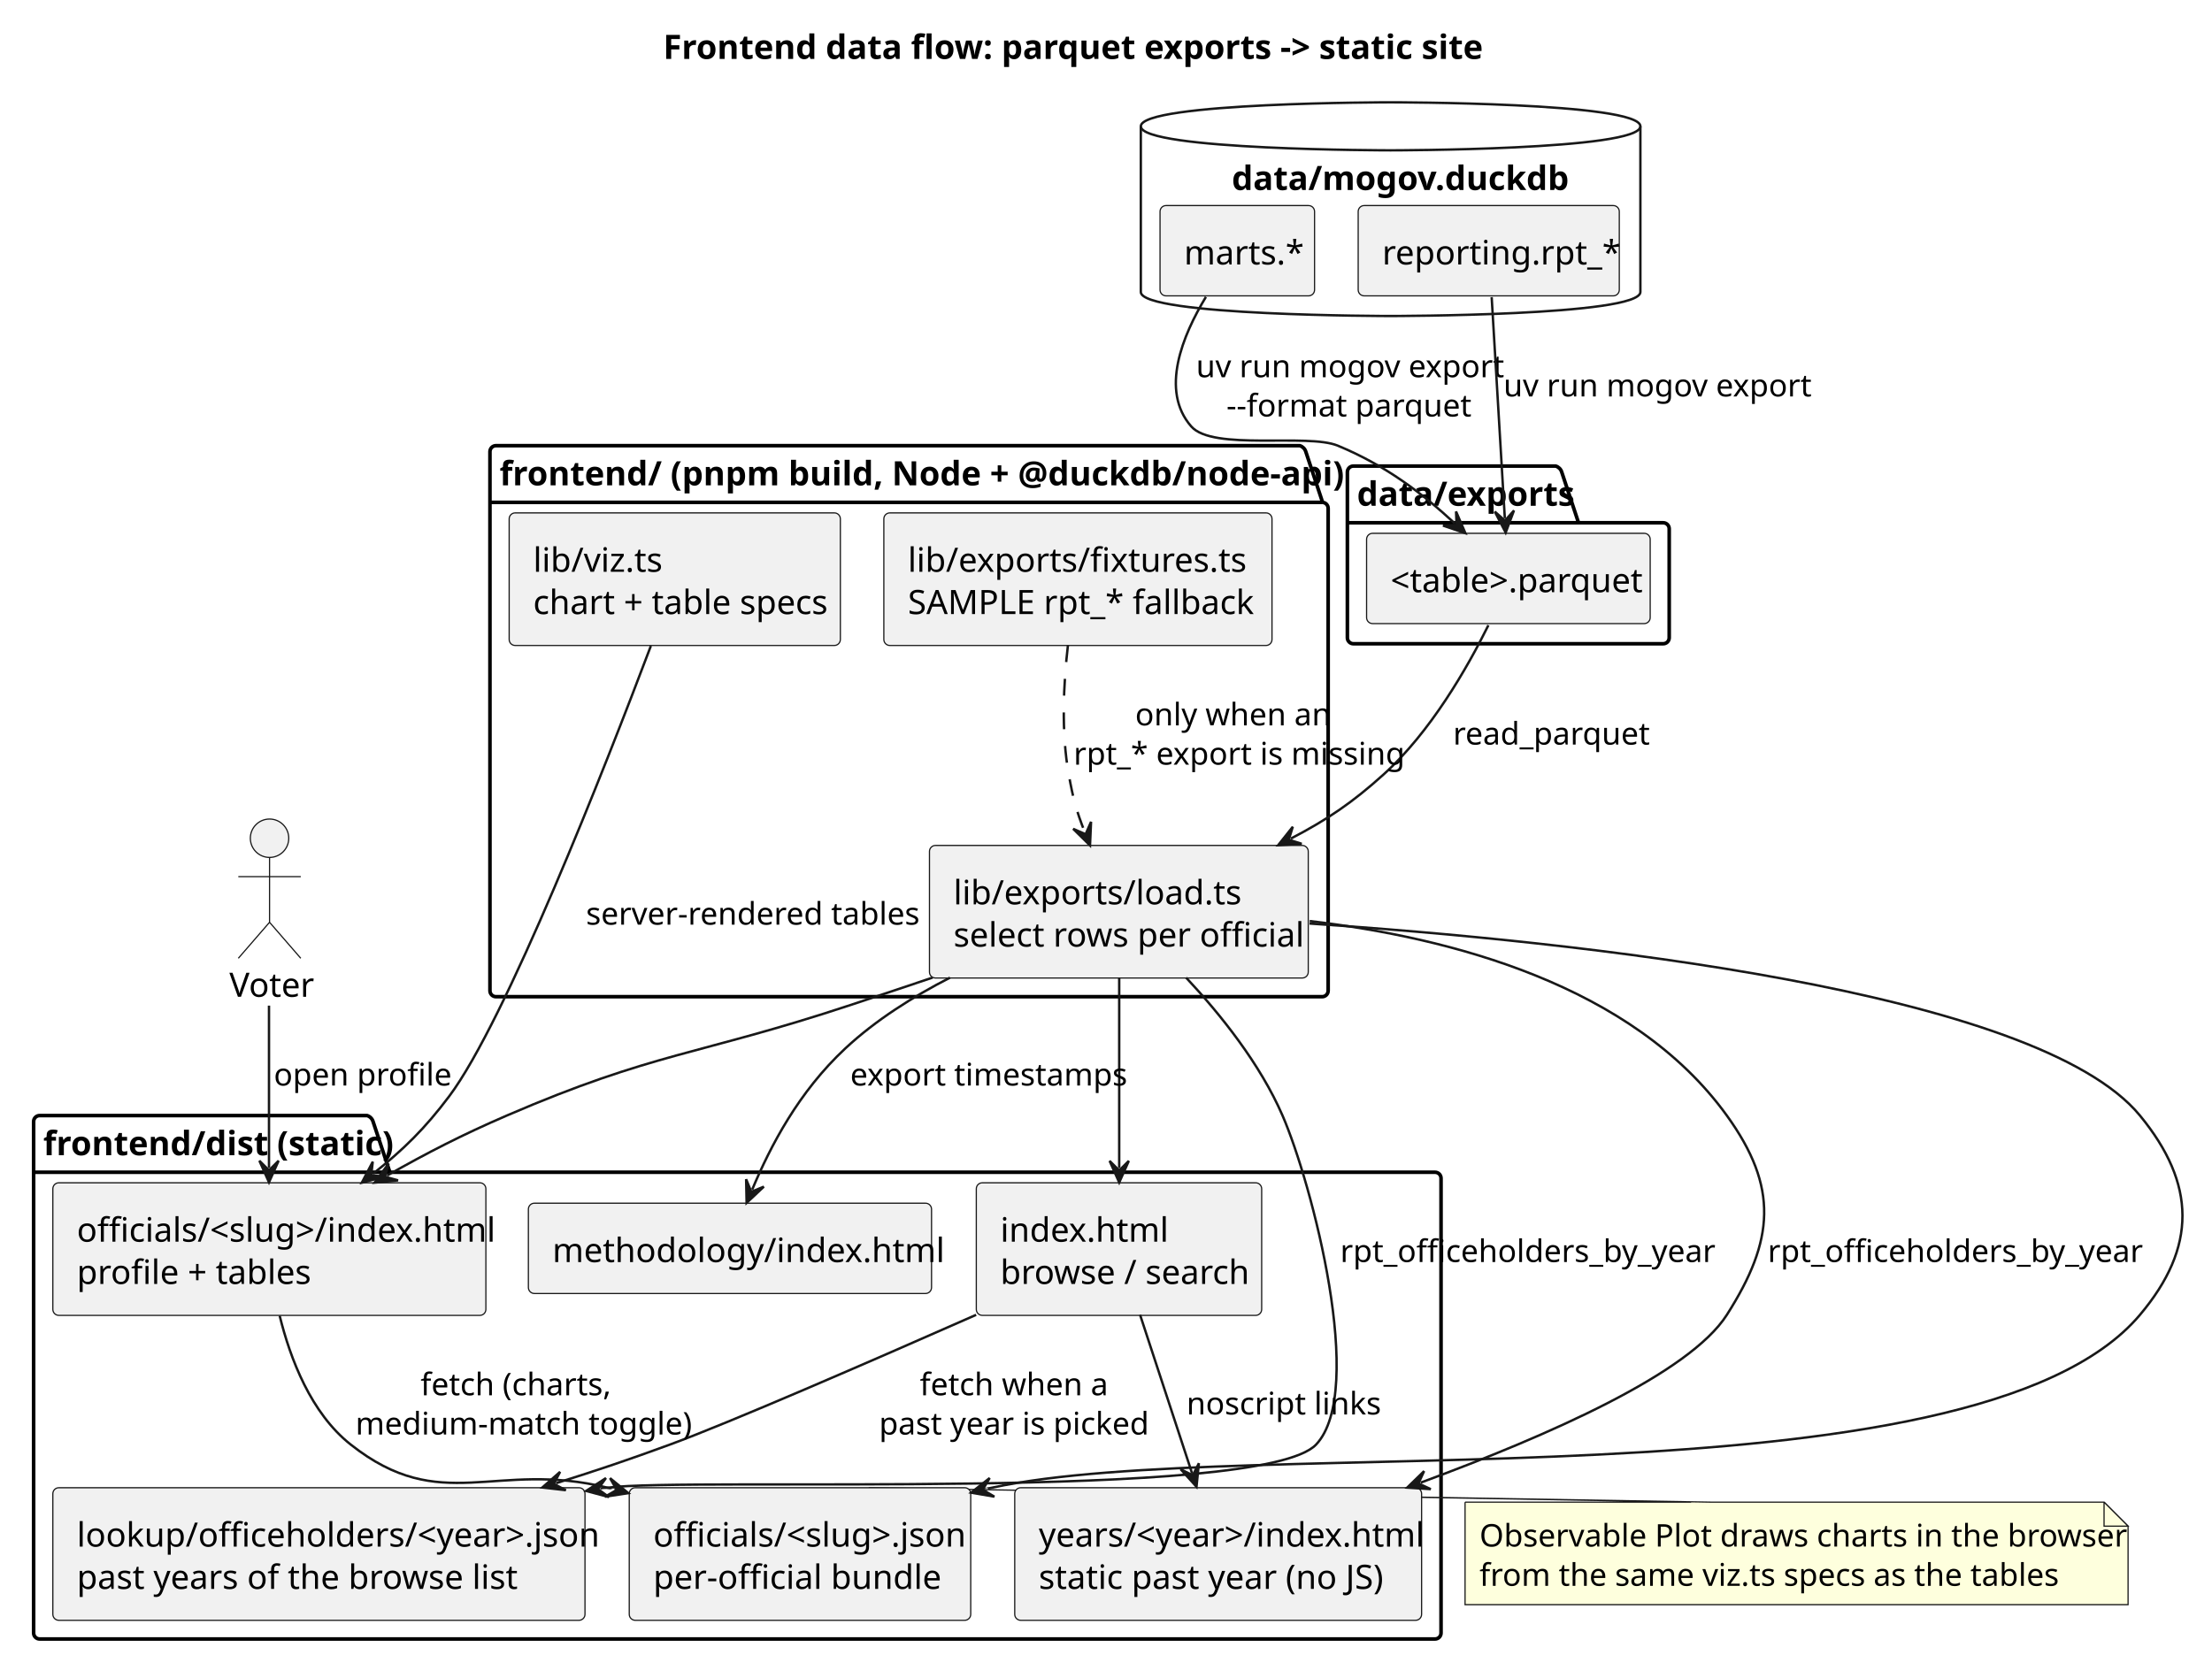
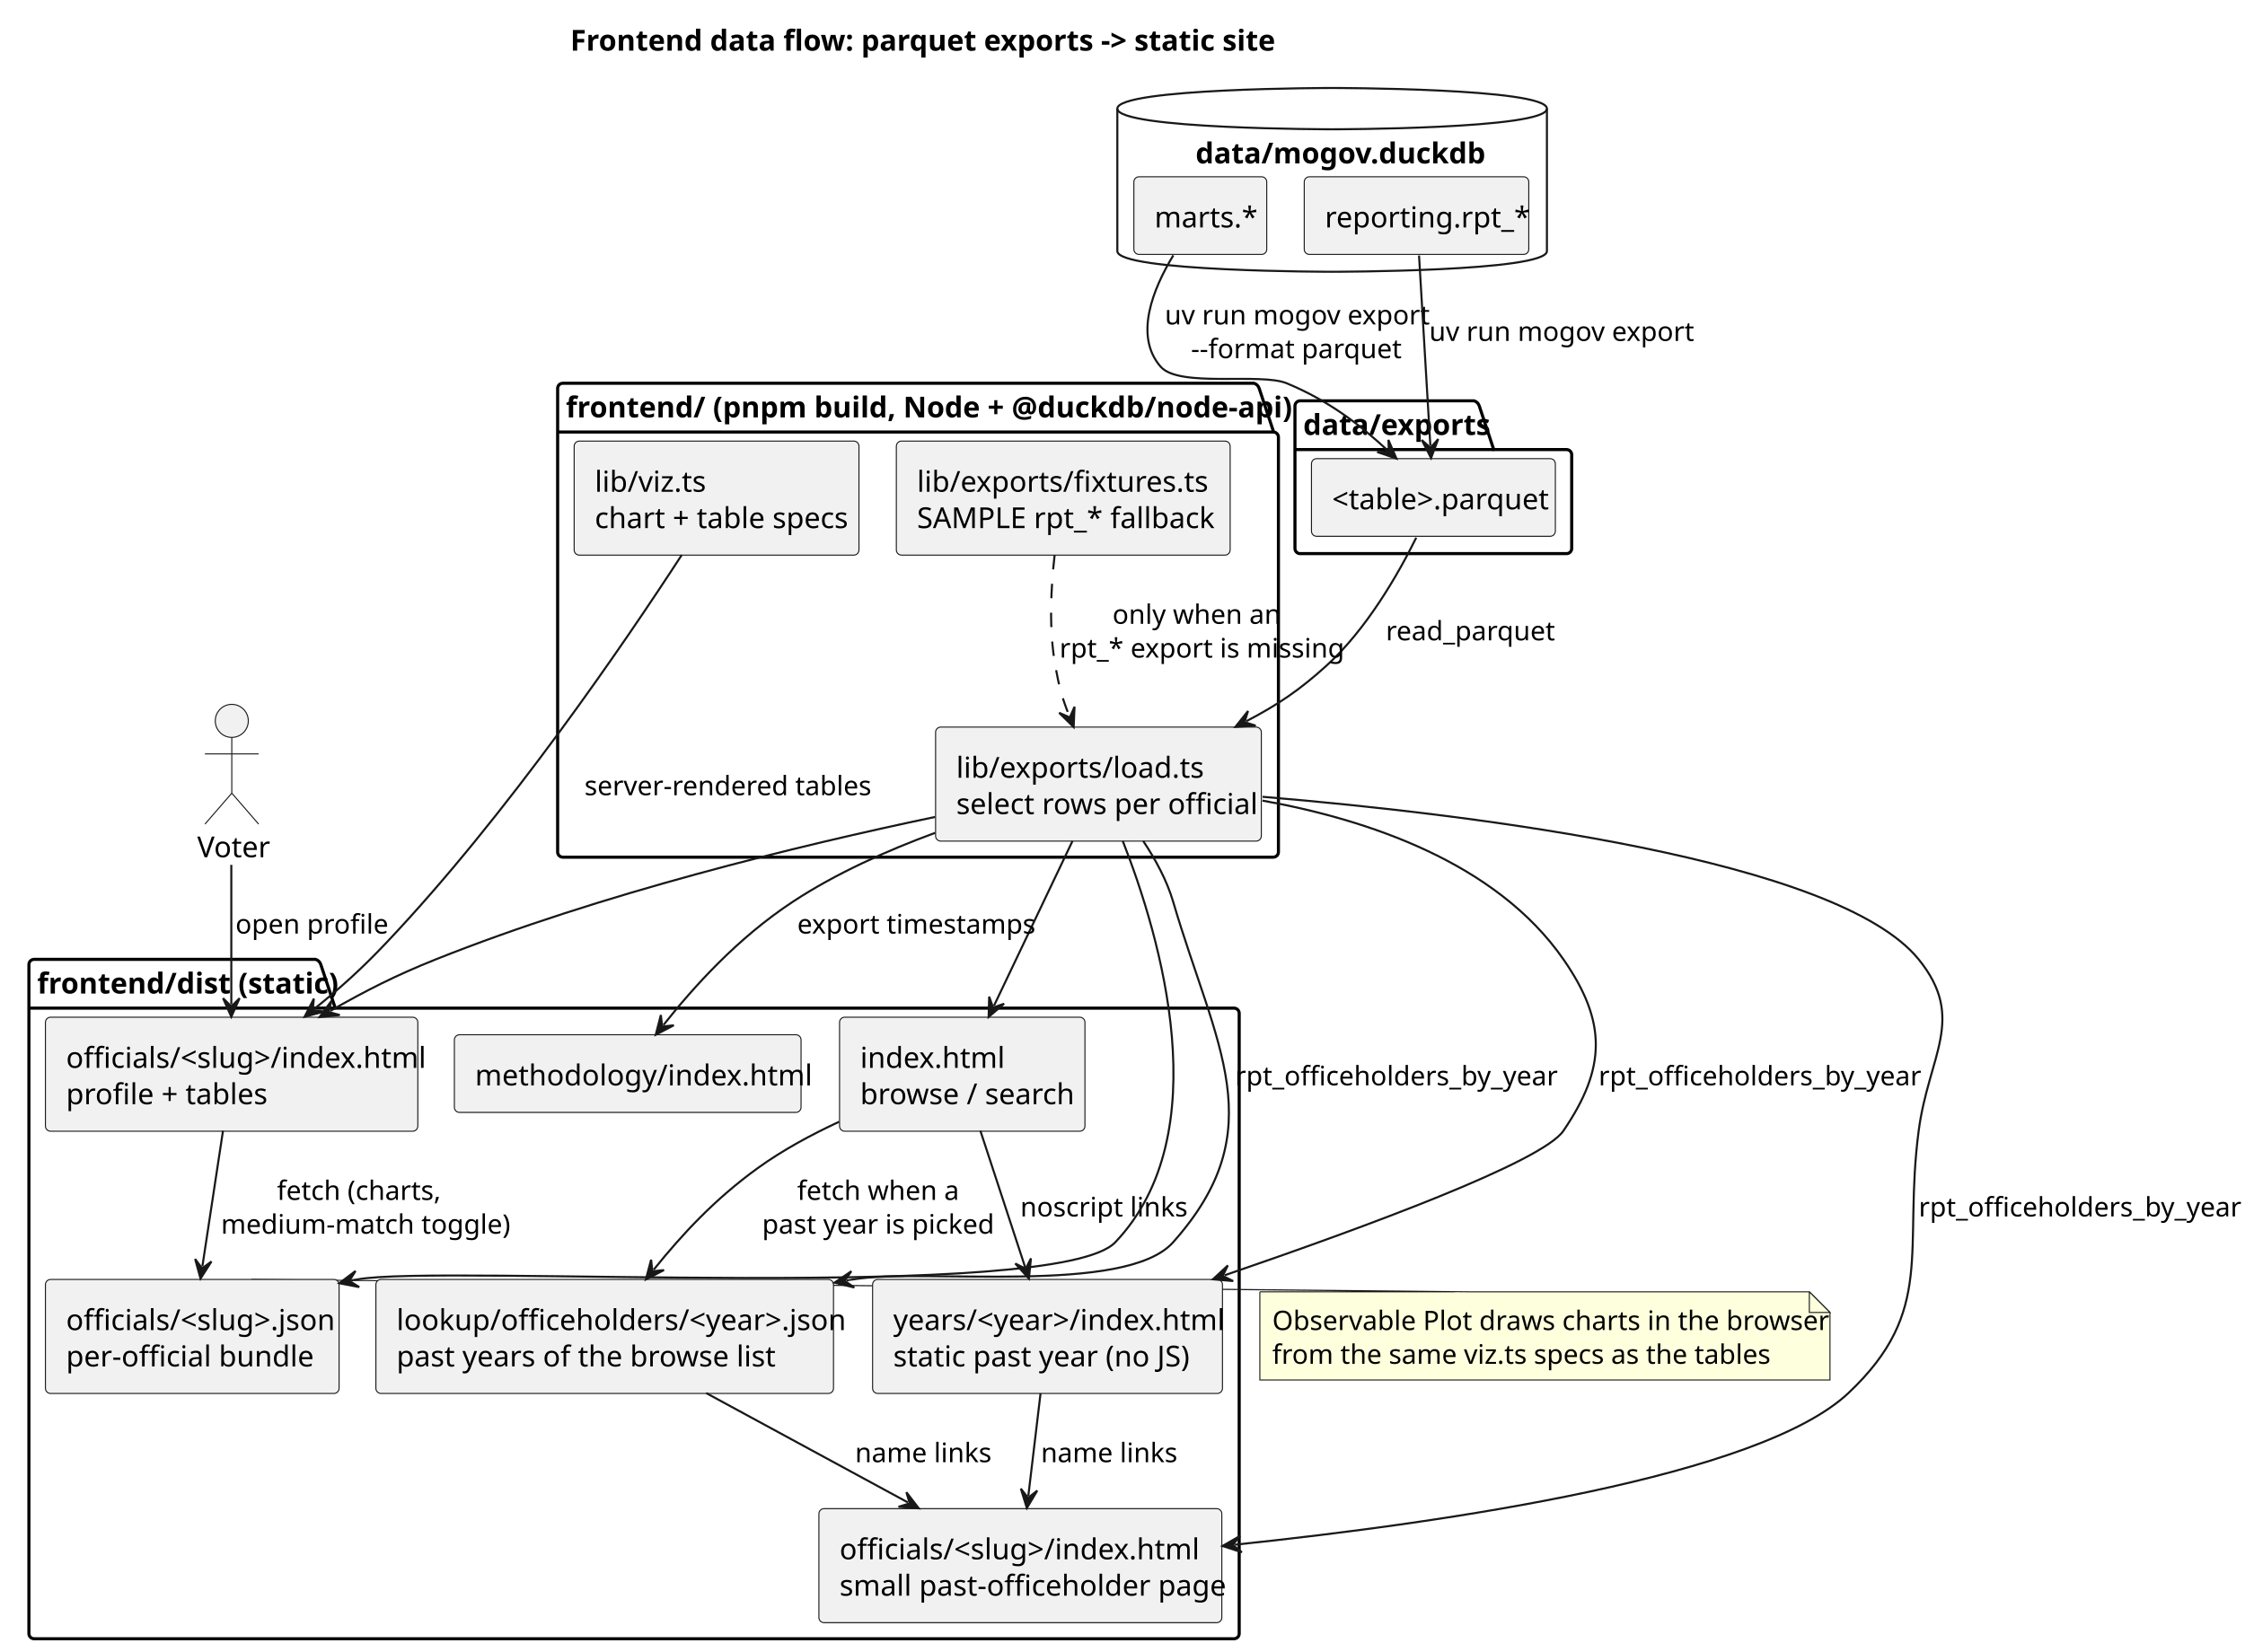
- <svg xmlns="http://www.w3.org/2000/svg" contentStyleType="text/css" height="689px" preserveAspectRatio="none" style="width:921px;height:689px;background:#FFFFFF;" version="1.1" viewBox="0 0 921 689" width="921px" zoomAndPan="magnify">
+ <svg xmlns="http://www.w3.org/2000/svg" contentStyleType="text/css" height="800px" preserveAspectRatio="none" style="width:1087px;height:800px;background:#FFFFFF;" version="1.1" viewBox="0 0 1087 800" width="1087px" zoomAndPan="magnify">
  <defs />
  <g>
    <text fill="#000000" font-family="sans-serif" font-size="14" font-weight="bold" lengthAdjust="spacing" textLength="324.769" x="276.116" y="24.533">Frontend data flow: parquet exports -&gt; static site</text>
    <g id="cluster_wh">
-       <path d="M475,52.609 C475,42.609 579,42.609 579,42.609 C579,42.609 683,42.609 683,52.609 L683,121.609 C683,131.609 579,131.609 579,131.609 C579,131.609 475,131.609 475,121.609 L475,52.609 " fill="none" style="stroke:#181818;stroke-width:1.0;" />
-       <path d="M475,52.609 C475,62.609 579,62.609 579,62.609 C579,62.609 683,62.609 683,52.609 " fill="none" style="stroke:#181818;stroke-width:1.0;" />
-       <text fill="#000000" font-family="sans-serif" font-size="14" font-weight="bold" lengthAdjust="spacing" textLength="132.234" x="512.883" y="79.143">data/mogov.duckdb</text>
+       <path d="M541,52.609 C541,42.609 645,42.609 645,42.609 C645,42.609 749,42.609 749,52.609 L749,121.609 C749,131.609 645,131.609 645,131.609 C645,131.609 541,131.609 541,121.609 L541,52.609 " fill="none" style="stroke:#181818;stroke-width:1.0;" />
+       <path d="M541,52.609 C541,62.609 645,62.609 645,62.609 C645,62.609 749,62.609 749,52.609 " fill="none" style="stroke:#181818;stroke-width:1.0;" />
+       <text fill="#000000" font-family="sans-serif" font-size="14" font-weight="bold" lengthAdjust="spacing" textLength="132.234" x="578.883" y="79.143">data/mogov.duckdb</text>
    </g>
    <g id="cluster_exports">
-       <path d="M563.5,194.109 L647.748,194.109 A3.75,3.75 0 0 1 650.248,196.609 L657.248,217.719 L692.5,217.719 A2.5,2.5 0 0 1 695,220.219 L695,265.609 A2.5,2.5 0 0 1 692.5,268.109 L563.5,268.109 A2.5,2.5 0 0 1 561,265.609 L561,196.609 A2.5,2.5 0 0 1 563.5,194.109 " fill="none" style="stroke:#000000;stroke-width:1.5;" />
-       <line style="stroke:#000000;stroke-width:1.5;" x1="561" x2="657.248" y1="217.719" y2="217.719" />
-       <text fill="#000000" font-family="sans-serif" font-size="14" font-weight="bold" lengthAdjust="spacing" textLength="83.248" x="565" y="210.643">data/exports</text>
+       <path d="M629.5,194.109 L713.748,194.109 A3.75,3.75 0 0 1 716.248,196.609 L723.248,217.719 L758.5,217.719 A2.5,2.5 0 0 1 761,220.219 L761,265.609 A2.5,2.5 0 0 1 758.5,268.109 L629.5,268.109 A2.5,2.5 0 0 1 627,265.609 L627,196.609 A2.5,2.5 0 0 1 629.5,194.109 " fill="none" style="stroke:#000000;stroke-width:1.5;" />
+       <line style="stroke:#000000;stroke-width:1.5;" x1="627" x2="723.248" y1="217.719" y2="217.719" />
+       <text fill="#000000" font-family="sans-serif" font-size="14" font-weight="bold" lengthAdjust="spacing" textLength="83.248" x="631" y="210.643">data/exports</text>
    </g>
    <g id="cluster_frontend/ (pnpm build, Node + @duckdb/node-api)">
-       <path d="M206.5,185.609 L541.183,185.609 A3.75,3.75 0 0 1 543.683,188.109 L550.683,209.219 L550.5,209.219 A2.5,2.5 0 0 1 553,211.719 L553,412.609 A2.5,2.5 0 0 1 550.5,415.109 L206.5,415.109 A2.5,2.5 0 0 1 204,412.609 L204,188.109 A2.5,2.5 0 0 1 206.5,185.609 " fill="none" style="stroke:#000000;stroke-width:1.5;" />
-       <line style="stroke:#000000;stroke-width:1.5;" x1="204" x2="550.683" y1="209.219" y2="209.219" />
-       <text fill="#000000" font-family="sans-serif" font-size="14" font-weight="bold" lengthAdjust="spacing" textLength="333.683" x="208" y="202.143">frontend/ (pnpm build, Node + @duckdb/node-api)</text>
+       <path d="M272.5,185.609 L607.183,185.609 A3.75,3.75 0 0 1 609.683,188.109 L616.683,209.219 L616.5,209.219 A2.5,2.5 0 0 1 619,211.719 L619,412.609 A2.5,2.5 0 0 1 616.5,415.109 L272.5,415.109 A2.5,2.5 0 0 1 270,412.609 L270,188.109 A2.5,2.5 0 0 1 272.5,185.609 " fill="none" style="stroke:#000000;stroke-width:1.5;" />
+       <line style="stroke:#000000;stroke-width:1.5;" x1="270" x2="616.683" y1="209.219" y2="209.219" />
+       <text fill="#000000" font-family="sans-serif" font-size="14" font-weight="bold" lengthAdjust="spacing" textLength="333.683" x="274" y="202.143">frontend/ (pnpm build, Node + @duckdb/node-api)</text>
    </g>
    <g id="cluster_dist">
-       <path d="M16.5,464.609 L152.831,464.609 A3.75,3.75 0 0 1 155.331,467.109 L162.331,488.219 L597.5,488.219 A2.5,2.5 0 0 1 600,490.719 L600,680.109 A2.5,2.5 0 0 1 597.5,682.609 L16.5,682.609 A2.5,2.5 0 0 1 14,680.109 L14,467.109 A2.5,2.5 0 0 1 16.5,464.609 " fill="none" style="stroke:#000000;stroke-width:1.5;" />
+       <path d="M16.5,464.609 L152.831,464.609 A3.75,3.75 0 0 1 155.331,467.109 L162.331,488.219 L597.5,488.219 A2.5,2.5 0 0 1 600,490.719 L600,791.109 A2.5,2.5 0 0 1 597.5,793.609 L16.5,793.609 A2.5,2.5 0 0 1 14,791.109 L14,467.109 A2.5,2.5 0 0 1 16.5,464.609 " fill="none" style="stroke:#000000;stroke-width:1.5;" />
      <line style="stroke:#000000;stroke-width:1.5;" x1="14" x2="162.331" y1="488.219" y2="488.219" />
      <text fill="#000000" font-family="sans-serif" font-size="14" font-weight="bold" lengthAdjust="spacing" textLength="135.331" x="18" y="481.143">frontend/dist (static)</text>
    </g>
    <g id="elem_voter">
      <ellipse cx="112.231" cy="349.109" fill="#F1F1F1" rx="8" ry="8" style="stroke:#181818;stroke-width:0.5;" />
      <path d="M112.231,357.109 L112.231,384.109 M99.231,365.109 L125.231,365.109 M112.231,384.109 L99.231,399.109 M112.231,384.109 L125.231,399.109 " fill="none" style="stroke:#181818;stroke-width:0.5;" />
      <text fill="#000000" font-family="sans-serif" font-size="14" lengthAdjust="spacing" textLength="33.462" x="95.5" y="415.143">Voter</text>
    </g>
-     <g id="elem_GMN34">
-       <path d="M610,625.609 L610,668.312 A0,0 0 0 0 610,668.312 L886.055,668.312 A0,0 0 0 0 886.055,668.312 L886.055,635.609 L876.055,625.609 L712.145,625.609 L361.706,619.596 L704.145,625.609 L610,625.609 A0,0 0 0 0 610,625.609 " fill="#FEFFDD" style="stroke:#181818;stroke-width:0.5;" />
+     <g id="elem_GMN38">
+       <path d="M610,625.609 L610,668.312 A0,0 0 0 0 610,668.312 L886.055,668.312 A0,0 0 0 0 886.055,668.312 L886.055,635.609 L876.055,625.609 L712.145,625.609 L121.706,619.596 L704.145,625.609 L610,625.609 A0,0 0 0 0 610,625.609 " fill="#FEFFDD" style="stroke:#181818;stroke-width:0.5;" />
      <path d="M876.055,625.609 L876.055,635.609 L886.055,635.609 L876.055,625.609 " fill="#FEFFDD" style="stroke:#181818;stroke-width:0.5;" />
      <text fill="#000000" font-family="sans-serif" font-size="13" lengthAdjust="spacing" textLength="255.055" x="616" y="644.105">Observable Plot draws charts in the browser</text>
      <text fill="#000000" font-family="sans-serif" font-size="13" lengthAdjust="spacing" textLength="231.207" x="616" y="660.456">from the same viz.ts specs as the tables</text>
    </g>
    <g id="elem_marts">
-       <rect fill="#F1F1F1" height="37.609" rx="2.5" ry="2.5" style="stroke:#181818;stroke-width:0.5;" width="64.338" x="483" y="85.609" />
-       <text fill="#000000" font-family="sans-serif" font-size="14" lengthAdjust="spacing" textLength="44.338" x="493" y="110.143">marts.*</text>
+       <rect fill="#F1F1F1" height="37.609" rx="2.5" ry="2.5" style="stroke:#181818;stroke-width:0.5;" width="64.338" x="549" y="85.609" />
+       <text fill="#000000" font-family="sans-serif" font-size="14" lengthAdjust="spacing" textLength="44.338" x="559" y="110.143">marts.*</text>
    </g>
    <g id="elem_rpt">
-       <rect fill="#F1F1F1" height="37.609" rx="2.5" ry="2.5" style="stroke:#181818;stroke-width:0.5;" width="108.717" x="565.5" y="85.609" />
-       <text fill="#000000" font-family="sans-serif" font-size="14" lengthAdjust="spacing" textLength="88.717" x="575.5" y="110.143">reporting.rpt_*</text>
+       <rect fill="#F1F1F1" height="37.609" rx="2.5" ry="2.5" style="stroke:#181818;stroke-width:0.5;" width="108.717" x="631.5" y="85.609" />
+       <text fill="#000000" font-family="sans-serif" font-size="14" lengthAdjust="spacing" textLength="88.717" x="641.5" y="110.143">reporting.rpt_*</text>
    </g>
    <g id="elem_pq">
-       <rect fill="#F1F1F1" height="37.609" rx="2.5" ry="2.5" style="stroke:#181818;stroke-width:0.5;" width="118.082" x="569" y="222.109" />
-       <text fill="#000000" font-family="sans-serif" font-size="14" lengthAdjust="spacing" textLength="98.082" x="579" y="246.643">&lt;table&gt;.parquet</text>
+       <rect fill="#F1F1F1" height="37.609" rx="2.5" ry="2.5" style="stroke:#181818;stroke-width:0.5;" width="118.082" x="635" y="222.109" />
+       <text fill="#000000" font-family="sans-serif" font-size="14" lengthAdjust="spacing" textLength="98.082" x="645" y="246.643">&lt;table&gt;.parquet</text>
    </g>
    <g id="elem_load">
-       <rect fill="#F1F1F1" height="55.219" rx="2.5" ry="2.5" style="stroke:#181818;stroke-width:0.5;" width="157.717" x="387" y="352.109" />
-       <text fill="#000000" font-family="sans-serif" font-size="14" lengthAdjust="spacing" textLength="108.944" x="397" y="376.643">lib/exports/load.ts</text>
-       <text fill="#000000" font-family="sans-serif" font-size="14" lengthAdjust="spacing" textLength="137.717" x="397" y="394.252">select rows per official</text>
+       <rect fill="#F1F1F1" height="55.219" rx="2.5" ry="2.5" style="stroke:#181818;stroke-width:0.5;" width="157.717" x="453" y="352.109" />
+       <text fill="#000000" font-family="sans-serif" font-size="14" lengthAdjust="spacing" textLength="108.944" x="463" y="376.643">lib/exports/load.ts</text>
+       <text fill="#000000" font-family="sans-serif" font-size="14" lengthAdjust="spacing" textLength="137.717" x="463" y="394.252">select rows per official</text>
    </g>
    <g id="elem_fixtures">
-       <rect fill="#F1F1F1" height="55.219" rx="2.5" ry="2.5" style="stroke:#181818;stroke-width:0.5;" width="161.62" x="368" y="213.609" />
-       <text fill="#000000" font-family="sans-serif" font-size="14" lengthAdjust="spacing" textLength="127.6" x="378" y="238.143">lib/exports/fixtures.ts</text>
-       <text fill="#000000" font-family="sans-serif" font-size="14" lengthAdjust="spacing" textLength="141.62" x="378" y="255.752">SAMPLE rpt_* fallback</text>
+       <rect fill="#F1F1F1" height="55.219" rx="2.5" ry="2.5" style="stroke:#181818;stroke-width:0.5;" width="161.62" x="434" y="213.609" />
+       <text fill="#000000" font-family="sans-serif" font-size="14" lengthAdjust="spacing" textLength="127.6" x="444" y="238.143">lib/exports/fixtures.ts</text>
+       <text fill="#000000" font-family="sans-serif" font-size="14" lengthAdjust="spacing" textLength="141.62" x="444" y="255.752">SAMPLE rpt_* fallback</text>
    </g>
    <g id="elem_viz">
-       <rect fill="#F1F1F1" height="55.219" rx="2.5" ry="2.5" style="stroke:#181818;stroke-width:0.5;" width="137.899" x="212" y="213.609" />
-       <text fill="#000000" font-family="sans-serif" font-size="14" lengthAdjust="spacing" textLength="49.786" x="222" y="238.143">lib/viz.ts</text>
-       <text fill="#000000" font-family="sans-serif" font-size="14" lengthAdjust="spacing" textLength="117.899" x="222" y="255.752">chart + table specs</text>
+       <rect fill="#F1F1F1" height="55.219" rx="2.5" ry="2.5" style="stroke:#181818;stroke-width:0.5;" width="137.899" x="278" y="213.609" />
+       <text fill="#000000" font-family="sans-serif" font-size="14" lengthAdjust="spacing" textLength="49.786" x="288" y="238.143">lib/viz.ts</text>
+       <text fill="#000000" font-family="sans-serif" font-size="14" lengthAdjust="spacing" textLength="117.899" x="288" y="255.752">chart + table specs</text>
    </g>
    <g id="elem_idx">
      <rect fill="#F1F1F1" height="55.219" rx="2.5" ry="2.5" style="stroke:#181818;stroke-width:0.5;" width="118.82" x="406.5" y="492.609" />
      <text fill="#000000" font-family="sans-serif" font-size="14" lengthAdjust="spacing" textLength="63.807" x="416.5" y="517.143">index.html</text>
      <text fill="#000000" font-family="sans-serif" font-size="14" lengthAdjust="spacing" textLength="98.82" x="416.5" y="534.752">browse / search</text>
    </g>
    <g id="elem_yearjson">
-       <rect fill="#F1F1F1" height="55.219" rx="2.5" ry="2.5" style="stroke:#181818;stroke-width:0.5;" width="221.571" x="22" y="619.609" />
-       <text fill="#000000" font-family="sans-serif" font-size="14" lengthAdjust="spacing" textLength="201.571" x="32" y="644.143">lookup/officeholders/&lt;year&gt;.json</text>
-       <text fill="#000000" font-family="sans-serif" font-size="14" lengthAdjust="spacing" textLength="173.523" x="32" y="661.752">past years of the browse list</text>
+       <rect fill="#F1F1F1" height="55.219" rx="2.5" ry="2.5" style="stroke:#181818;stroke-width:0.5;" width="221.571" x="182" y="619.609" />
+       <text fill="#000000" font-family="sans-serif" font-size="14" lengthAdjust="spacing" textLength="201.571" x="192" y="644.143">lookup/officeholders/&lt;year&gt;.json</text>
+       <text fill="#000000" font-family="sans-serif" font-size="14" lengthAdjust="spacing" textLength="173.523" x="192" y="661.752">past years of the browse list</text>
    </g>
    <g id="elem_yearpage">
      <rect fill="#F1F1F1" height="55.219" rx="2.5" ry="2.5" style="stroke:#181818;stroke-width:0.5;" width="169.406" x="422.5" y="619.609" />
      <text fill="#000000" font-family="sans-serif" font-size="14" lengthAdjust="spacing" textLength="149.406" x="432.5" y="644.143">years/&lt;year&gt;/index.html</text>
      <text fill="#000000" font-family="sans-serif" font-size="14" lengthAdjust="spacing" textLength="143.165" x="432.5" y="661.752">static past year (no JS)</text>
    </g>
    <g id="elem_page">
      <rect fill="#F1F1F1" height="55.219" rx="2.5" ry="2.5" style="stroke:#181818;stroke-width:0.5;" width="180.303" x="22" y="492.609" />
      <text fill="#000000" font-family="sans-serif" font-size="14" lengthAdjust="spacing" textLength="160.303" x="32" y="517.143">officials/&lt;slug&gt;/index.html</text>
      <text fill="#000000" font-family="sans-serif" font-size="14" lengthAdjust="spacing" textLength="91.444" x="32" y="534.752">profile + tables</text>
    </g>
+     <g id="elem_pastpage">
+       <rect fill="#F1F1F1" height="55.219" rx="2.5" ry="2.5" style="stroke:#181818;stroke-width:0.5;" width="195.096" x="396.5" y="730.609" />
+       <text fill="#000000" font-family="sans-serif" font-size="14" lengthAdjust="spacing" textLength="160.303" x="406.5" y="755.143">officials/&lt;slug&gt;/index.html</text>
+       <text fill="#000000" font-family="sans-serif" font-size="14" lengthAdjust="spacing" textLength="175.096" x="406.5" y="772.752">small past-officeholder page</text>
+     </g>
    <g id="elem_json">
-       <rect fill="#F1F1F1" height="55.219" rx="2.5" ry="2.5" style="stroke:#181818;stroke-width:0.5;" width="142.179" x="262" y="619.609" />
-       <text fill="#000000" font-family="sans-serif" font-size="14" lengthAdjust="spacing" textLength="122.179" x="272" y="644.143">officials/&lt;slug&gt;.json</text>
-       <text fill="#000000" font-family="sans-serif" font-size="14" lengthAdjust="spacing" textLength="110.51" x="272" y="661.752">per-official bundle</text>
+       <rect fill="#F1F1F1" height="55.219" rx="2.5" ry="2.5" style="stroke:#181818;stroke-width:0.5;" width="142.179" x="22" y="619.609" />
+       <text fill="#000000" font-family="sans-serif" font-size="14" lengthAdjust="spacing" textLength="122.179" x="32" y="644.143">officials/&lt;slug&gt;.json</text>
+       <text fill="#000000" font-family="sans-serif" font-size="14" lengthAdjust="spacing" textLength="110.51" x="32" y="661.752">per-official bundle</text>
    </g>
    <g id="elem_meth">
      <rect fill="#F1F1F1" height="37.609" rx="2.5" ry="2.5" style="stroke:#181818;stroke-width:0.5;" width="167.861" x="220" y="501.109" />
      <text fill="#000000" font-family="sans-serif" font-size="14" lengthAdjust="spacing" textLength="147.861" x="230" y="525.643">methodology/index.html</text>
    </g>
-     <polygon fill="#181818" points="610.145,222.071,606.249,213.025,606.473,218.677,600.82,218.901,610.145,222.071" style="stroke:#181818;stroke-width:1.0;" />
-     <path d="M502.101,123.664 C492.412,139.629 482.869,162.644 496,177.609 C505.017,187.886 544.368,180.38 557,185.609 C577.244,193.991 592.319,205.601 605.738,217.999 " fill="none" style="stroke:#181818;stroke-width:1.0;" />
-     <text fill="#000000" font-family="sans-serif" font-size="13" lengthAdjust="spacing" textLength="118.504" x="498" y="157.105">uv run mogov export</text>
-     <text fill="#000000" font-family="sans-serif" font-size="13" lengthAdjust="spacing" textLength="93.203" x="510.651" y="173.456">--format parquet</text>
-     <polygon fill="#181818" points="626.913,221.828,630.371,212.606,626.616,216.837,622.385,213.081,626.913,221.828" style="stroke:#181818;stroke-width:1.0;" />
-     <path d="M621.079,123.749 C622.606,149.419 625.025,190.091 626.556,215.839 " fill="none" style="stroke:#181818;stroke-width:1.0;" />
-     <text fill="#000000" font-family="sans-serif" font-size="13" lengthAdjust="spacing" textLength="118.504" x="626" y="165.105">uv run mogov export</text>
-     <polygon fill="#181818" points="532.152,352.033,541.981,351.415,536.585,349.719,538.281,344.323,532.152,352.033" style="stroke:#181818;stroke-width:1.0;" />
-     <path d="M619.72,260.39 C610.943,278.126 595.641,304.887 576,322.609 C563.192,334.166 552.882,341.216 537.471,349.257 " fill="none" style="stroke:#181818;stroke-width:1.0;" />
-     <text fill="#000000" font-family="sans-serif" font-size="13" lengthAdjust="spacing" textLength="77.34" x="605" y="310.104">read_parquet</text>
-     <polygon fill="#181818" points="453.84,352.105,454.272,342.266,452.012,347.451,446.826,345.191,453.84,352.105" style="stroke:#181818;stroke-width:1.0;" />
-     <path d="M444.646,268.774 C442.82,284.546 441.779,304.848 445,322.609 C446.797,332.52 448.053,337.375 451.646,346.521 " fill="none" style="stroke:#181818;stroke-width:1.0;stroke-dasharray:7.0,7.0;" />
-     <text fill="#000000" font-family="sans-serif" font-size="13" lengthAdjust="spacing" textLength="76.61" x="472.635" y="302.104">only when an</text>
-     <text fill="#000000" font-family="sans-serif" font-size="13" lengthAdjust="spacing" textLength="127.88" x="447" y="318.456">rpt_* export is missing</text>
-     <polygon fill="#181818" points="466,492.487,470,483.487,466,487.487,462,483.487,466,492.487" style="stroke:#181818;stroke-width:1.0;" />
-     <path d="M466,407.314 C466,431.839 466,461.988 466,486.487 " fill="none" style="stroke:#181818;stroke-width:1.0;" />
-     <polygon fill="#181818" points="244.032,620.949,253.547,623.493,248.971,620.168,252.297,615.592,244.032,620.949" style="stroke:#181818;stroke-width:1.0;" />
-     <path d="M493.866,407.182 C508.239,422.56 524.67,443.091 534,464.609 C546.174,492.687 568.97,579.321 548,601.609 C525.498,625.527 285.521,615.055 253,619.609 C250.042,620.024 252.975,619.534 249.959,620.011 " fill="none" style="stroke:#181818;stroke-width:1.0;" />
-     <text fill="#000000" font-family="sans-serif" font-size="13" lengthAdjust="spacing" textLength="149.589" x="558" y="525.605">rpt_officeholders_by_year</text>
-     <polygon fill="#181818" points="225.805,619.511,235.59,620.638,230.577,618.017,233.198,613.004,225.805,619.511" style="stroke:#181818;stroke-width:1.0;" />
-     <path d="M406.432,547.603 C361.432,567.456 303.394,592.673 279,601.609 C261.956,607.854 249.306,612.148 231.531,617.718 " fill="none" style="stroke:#181818;stroke-width:1.0;" />
-     <text fill="#000000" font-family="sans-serif" font-size="13" lengthAdjust="spacing" textLength="73.715" x="382.974" y="581.105">fetch when a</text>
-     <text fill="#000000" font-family="sans-serif" font-size="13" lengthAdjust="spacing" textLength="107.663" x="366" y="597.456">past year is picked</text>
-     <polygon fill="#181818" points="585.893,619.567,595.722,620.199,590.583,617.834,592.948,612.695,585.893,619.567" style="stroke:#181818;stroke-width:1.0;" />
-     <path d="M545.298,383.599 C603.778,390.471 679.729,410.192 719,464.609 C740.587,494.522 738.842,516.511 719,547.609 C703.446,571.986 645.148,597.665 591.521,617.487 " fill="none" style="stroke:#181818;stroke-width:1.0;" />
-     <text fill="#000000" font-family="sans-serif" font-size="13" lengthAdjust="spacing" textLength="149.589" x="736" y="525.605">rpt_officeholders_by_year</text>
+     <polygon fill="#181818" points="676.145,222.071,672.249,213.025,672.473,218.677,666.82,218.901,676.145,222.071" style="stroke:#181818;stroke-width:1.0;" />
+     <path d="M568.101,123.664 C558.412,139.629 548.869,162.644 562,177.609 C571.017,187.886 610.368,180.38 623,185.609 C643.244,193.991 658.319,205.601 671.738,217.999 " fill="none" style="stroke:#181818;stroke-width:1.0;" />
+     <text fill="#000000" font-family="sans-serif" font-size="13" lengthAdjust="spacing" textLength="118.504" x="564" y="157.105">uv run mogov export</text>
+     <text fill="#000000" font-family="sans-serif" font-size="13" lengthAdjust="spacing" textLength="93.203" x="576.651" y="173.456">--format parquet</text>
+     <polygon fill="#181818" points="692.913,221.828,696.371,212.606,692.616,216.837,688.385,213.081,692.913,221.828" style="stroke:#181818;stroke-width:1.0;" />
+     <path d="M687.079,123.749 C688.606,149.419 691.025,190.091 692.556,215.839 " fill="none" style="stroke:#181818;stroke-width:1.0;" />
+     <text fill="#000000" font-family="sans-serif" font-size="13" lengthAdjust="spacing" textLength="118.504" x="692" y="165.105">uv run mogov export</text>
+     <polygon fill="#181818" points="598.152,352.033,607.981,351.415,602.585,349.719,604.281,344.323,598.152,352.033" style="stroke:#181818;stroke-width:1.0;" />
+     <path d="M685.72,260.39 C676.943,278.126 661.641,304.887 642,322.609 C629.192,334.166 618.882,341.216 603.471,349.257 " fill="none" style="stroke:#181818;stroke-width:1.0;" />
+     <text fill="#000000" font-family="sans-serif" font-size="13" lengthAdjust="spacing" textLength="77.34" x="671" y="310.104">read_parquet</text>
+     <polygon fill="#181818" points="519.84,352.105,520.272,342.266,518.012,347.451,512.826,345.191,519.84,352.105" style="stroke:#181818;stroke-width:1.0;" />
+     <path d="M510.646,268.774 C508.82,284.546 507.779,304.848 511,322.609 C512.797,332.52 514.053,337.375 517.646,346.521 " fill="none" style="stroke:#181818;stroke-width:1.0;stroke-dasharray:7.0,7.0;" />
+     <text fill="#000000" font-family="sans-serif" font-size="13" lengthAdjust="spacing" textLength="76.61" x="538.635" y="302.104">only when an</text>
+     <text fill="#000000" font-family="sans-serif" font-size="13" lengthAdjust="spacing" textLength="127.88" x="513" y="318.456">rpt_* export is missing</text>
+     <polygon fill="#181818" points="478.686,492.487,486.169,486.083,480.837,487.974,478.947,482.642,478.686,492.487" style="stroke:#181818;stroke-width:1.0;" />
+     <path d="M519.274,407.314 C507.587,431.839 492.942,462.572 481.267,487.071 " fill="none" style="stroke:#181818;stroke-width:1.0;" />
+     <polygon fill="#181818" points="404.066,621.165,413.632,623.508,408.987,620.28,412.215,615.635,404.066,621.165" style="stroke:#181818;stroke-width:1.0;" />
+     <path d="M553.515,407.264 C559.392,416.086 564.971,426.296 568,436.609 C588.665,506.971 616.772,546.846 568,601.609 C544.938,627.505 447.197,613.863 413,619.609 C410.054,620.104 412.977,619.562 409.971,620.103 " fill="none" style="stroke:#181818;stroke-width:1.0;" />
+     <text fill="#000000" font-family="sans-serif" font-size="13" lengthAdjust="spacing" textLength="149.589" x="598" y="525.605">rpt_officeholders_by_year</text>
+     <polygon fill="#181818" points="312.734,619.585,321.492,615.079,315.868,615.688,315.258,610.065,312.734,619.585" style="stroke:#181818;stroke-width:1.0;" />
+     <path d="M406.26,543.261 C392.767,549.52 378.92,557.01 367,565.609 C346.062,580.714 330.247,597.814 316.495,614.909 " fill="none" style="stroke:#181818;stroke-width:1.0;" />
+     <text fill="#000000" font-family="sans-serif" font-size="13" lengthAdjust="spacing" textLength="73.715" x="385.974" y="581.105">fetch when a</text>
+     <text fill="#000000" font-family="sans-serif" font-size="13" lengthAdjust="spacing" textLength="107.663" x="369" y="597.456">past year is picked</text>
+     <polygon fill="#181818" points="587.285,619.532,597.095,620.399,592.015,617.911,594.502,612.831,587.285,619.532" style="stroke:#181818;stroke-width:1.0;" />
+     <path d="M611.263,387.717 C662.053,396.849 724.369,417.596 757,464.609 C778.034,494.914 777.76,517.117 757,547.609 C746.778,562.624 662.133,593.884 592.961,617.587 " fill="none" style="stroke:#181818;stroke-width:1.0;" />
+     <text fill="#000000" font-family="sans-serif" font-size="13" lengthAdjust="spacing" textLength="149.589" x="774" y="525.605">rpt_officeholders_by_year</text>
+     <polygon fill="#181818" points="591.924,748.696,601.292,751.735,596.896,748.174,600.457,743.779,591.924,748.696" style="stroke:#181818;stroke-width:1.0;" />
+     <path d="M611.311,385.87 C715.48,394.621 889.796,416.243 929,464.609 C952.228,493.267 933.811,511.036 929,547.609 C921.379,605.543 937.512,634.521 895,674.609 C852.08,715.082 702.18,737.13 597.891,748.07 " fill="none" style="stroke:#181818;stroke-width:1.0;" />
+     <text fill="#000000" font-family="sans-serif" font-size="13" lengthAdjust="spacing" textLength="149.589" x="929" y="589.105">rpt_officeholders_by_year</text>
+     <polygon fill="#181818" points="497.192,730.342,502.23,721.88,497.784,725.378,494.286,720.932,497.192,730.342" style="stroke:#181818;stroke-width:1.0;" />
+     <path d="M503.82,674.774 C501.805,691.665 499.92,707.474 497.903,724.385 " fill="none" style="stroke:#181818;stroke-width:1.0;" />
+     <text fill="#000000" font-family="sans-serif" font-size="13" lengthAdjust="spacing" textLength="62.137" x="504" y="708.105">name links</text>
+     <polygon fill="#181818" points="444.868,730.465,438.863,722.659,440.472,728.082,435.049,729.691,444.868,730.465" style="stroke:#181818;stroke-width:1.0;" />
+     <path d="M341.913,674.634 C373.172,691.586 408.292,710.631 439.593,727.605 " fill="none" style="stroke:#181818;stroke-width:1.0;" />
+     <text fill="#000000" font-family="sans-serif" font-size="13" lengthAdjust="spacing" textLength="62.137" x="414" y="708.105">name links</text>
    <polygon fill="#181818" points="498.176,619.207,499.172,609.409,496.618,614.456,491.57,611.902,498.176,619.207" style="stroke:#181818;stroke-width:1.0;" />
    <path d="M474.695,547.619 C481.606,568.688 489.362,592.335 496.306,613.506 " fill="none" style="stroke:#181818;stroke-width:1.0;" />
    <text fill="#000000" font-family="sans-serif" font-size="13" lengthAdjust="spacing" textLength="75.137" x="494" y="589.105">noscript links</text>
-     <polygon fill="#181818" points="155.934,492.554,165.736,491.597,160.284,490.089,161.791,484.637,155.934,492.554" style="stroke:#181818;stroke-width:1.0;" />
-     <path d="M388.33,407.139 C376.829,411.016 365.113,414.937 354,418.609 C290.609,439.558 272.303,438.167 211,464.609 C192.444,472.613 178.014,480.041 161.154,489.596 " fill="none" style="stroke:#181818;stroke-width:1.0;" />
-     <polygon fill="#181818" points="404.323,621.66,414.029,623.33,409.17,620.433,412.066,615.574,404.323,621.66" style="stroke:#181818;stroke-width:1.0;" />
-     <path d="M545.23,384.626 C655.905,392.085 848.085,412.382 891,464.609 C914.419,493.111 914.779,519.407 891,547.609 C821.756,629.734 517.949,596.699 413,619.609 C410.141,620.234 413.057,619.449 410.139,620.188 " fill="none" style="stroke:#181818;stroke-width:1.0;" />
-     <polygon fill="#181818" points="310.861,500.973,318.038,494.228,312.8,496.364,310.664,491.126,310.861,500.973" style="stroke:#181818;stroke-width:1.0;" />
-     <path d="M395.549,407.173 C380.08,415.103 364.582,424.883 352,436.609 C332.483,454.799 320.856,477.21 313.188,495.442 " fill="none" style="stroke:#181818;stroke-width:1.0;" />
-     <text fill="#000000" font-family="sans-serif" font-size="13" lengthAdjust="spacing" textLength="106.203" x="354" y="452.104">export timestamps</text>
-     <polygon fill="#181818" points="150.65,492.556,160.185,490.087,154.565,489.445,155.207,483.825,150.65,492.556" style="stroke:#181818;stroke-width:1.0;" />
-     <path d="M271.007,268.989 C252.03,319.256 210.574,425.245 187,456.609 C176.918,470.023 168.115,478.675 155.347,488.823 " fill="none" style="stroke:#181818;stroke-width:1.0;" />
-     <text fill="#000000" font-family="sans-serif" font-size="13" lengthAdjust="spacing" textLength="130.787" x="244" y="385.104">server-rendered tables</text>
+     <polygon fill="#181818" points="154.727,492.561,164.524,491.552,159.064,490.073,160.543,484.613,154.727,492.561" style="stroke:#181818;stroke-width:1.0;" />
+     <path d="M452.758,395.628 C386.706,409.489 290.856,432.752 211,464.609 C191.866,472.243 176.977,479.797 159.931,489.575 " fill="none" style="stroke:#181818;stroke-width:1.0;" />
+     <polygon fill="#181818" points="164.277,621.438,173.947,623.309,169.149,620.312,172.146,615.514,164.277,621.438" style="stroke:#181818;stroke-width:1.0;" />
+     <path d="M543.639,407.3 C561.831,453.644 590.037,549.058 540,601.609 C511.847,631.177 213.134,612.122 173,619.609 C170.123,620.146 173.054,619.41 170.124,620.087 " fill="none" style="stroke:#181818;stroke-width:1.0;" />
+     <polygon fill="#181818" points="317.511,501.087,326.24,496.525,320.62,497.171,319.975,491.551,317.511,501.087" style="stroke:#181818;stroke-width:1.0;" />
+     <path d="M452.847,403.305 C429.635,411.839 404.894,422.883 384,436.609 C356.987,454.356 335.857,477.98 321.242,496.387 " fill="none" style="stroke:#181818;stroke-width:1.0;" />
+     <text fill="#000000" font-family="sans-serif" font-size="13" lengthAdjust="spacing" textLength="106.203" x="386" y="452.104">export timestamps</text>
+     <polygon fill="#181818" points="147.479,492.4,156.994,489.855,151.369,489.258,151.966,483.632,147.479,492.4" style="stroke:#181818;stroke-width:1.0;" />
+     <path d="M330.103,268.742 C302.729,310.894 245.797,394.558 187,456.609 C174.992,469.282 165.173,478.103 152.146,488.629 " fill="none" style="stroke:#181818;stroke-width:1.0;" />
+     <text fill="#000000" font-family="sans-serif" font-size="13" lengthAdjust="spacing" textLength="130.787" x="283" y="385.104">server-rendered tables</text>
    <polygon fill="#181818" points="112,492.423,116,483.423,112,487.423,108,483.423,112,492.423" style="stroke:#181818;stroke-width:1.0;" />
    <path d="M112,418.822 C112,442.202 112,465.533 112,486.423 " fill="none" style="stroke:#181818;stroke-width:1.0;" />
    <text fill="#000000" font-family="sans-serif" font-size="13" lengthAdjust="spacing" textLength="67.939" x="114" y="452.104">open profile</text>
-     <polygon fill="#181818" points="261.629,621.866,254.006,615.631,256.807,620.545,251.892,623.346,261.629,621.866" style="stroke:#181818;stroke-width:1.0;" />
-     <path d="M116.447,547.989 C120.855,565.923 129.457,588.532 146,601.609 C183.831,631.515 206.196,607.993 253,619.609 C255.84,620.314 252.938,619.486 255.843,620.281 " fill="none" style="stroke:#181818;stroke-width:1.0;" />
-     <text fill="#000000" font-family="sans-serif" font-size="13" lengthAdjust="spacing" textLength="75.137" x="175.095" y="581.105">fetch (charts,</text>
-     <text fill="#000000" font-family="sans-serif" font-size="13" lengthAdjust="spacing" textLength="129.327" x="148" y="597.456">medium-match toggle)</text>
+     <polygon fill="#181818" points="97.089,619.207,102.396,610.911,97.841,614.264,94.487,609.708,97.089,619.207" style="stroke:#181818;stroke-width:1.0;" />
+     <path d="M107.971,547.619 C104.768,568.688 101.209,592.104 97.991,613.275 " fill="none" style="stroke:#181818;stroke-width:1.0;" />
+     <text fill="#000000" font-family="sans-serif" font-size="13" lengthAdjust="spacing" textLength="75.137" x="134.095" y="581.105">fetch (charts,</text>
+     <text fill="#000000" font-family="sans-serif" font-size="13" lengthAdjust="spacing" textLength="129.327" x="107" y="597.456">medium-match toggle)</text>
  </g>
</svg>
